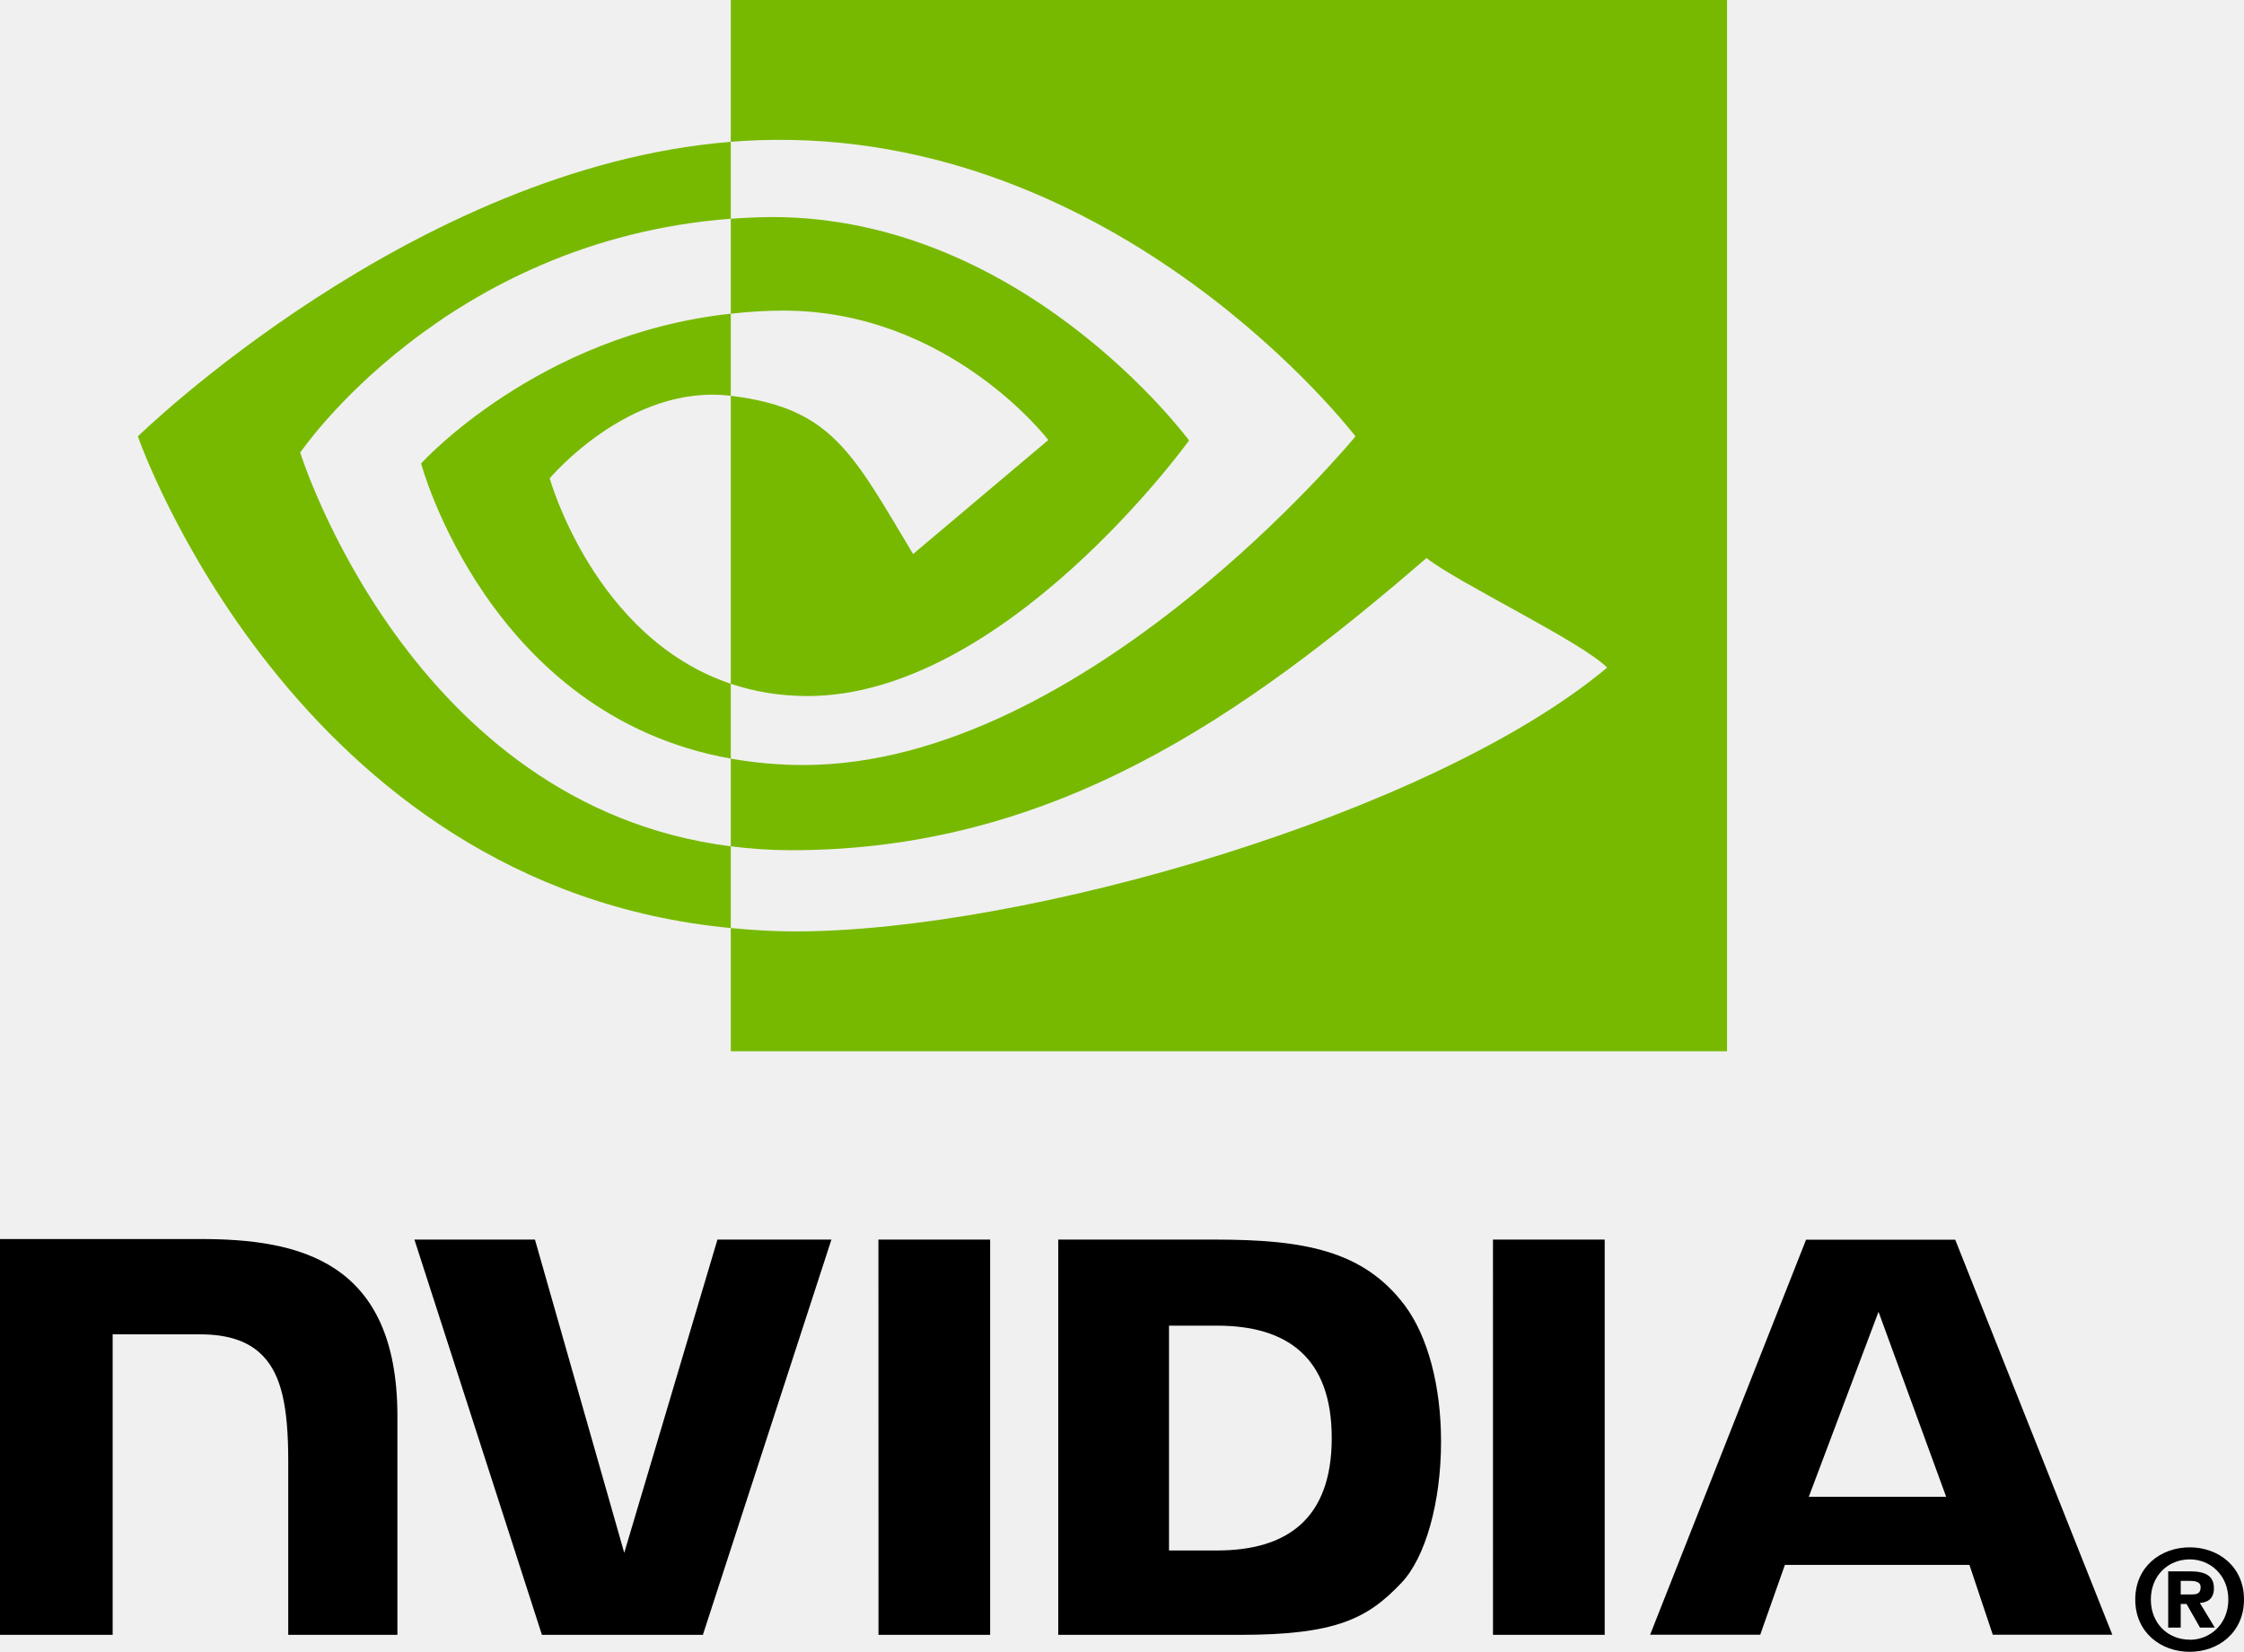
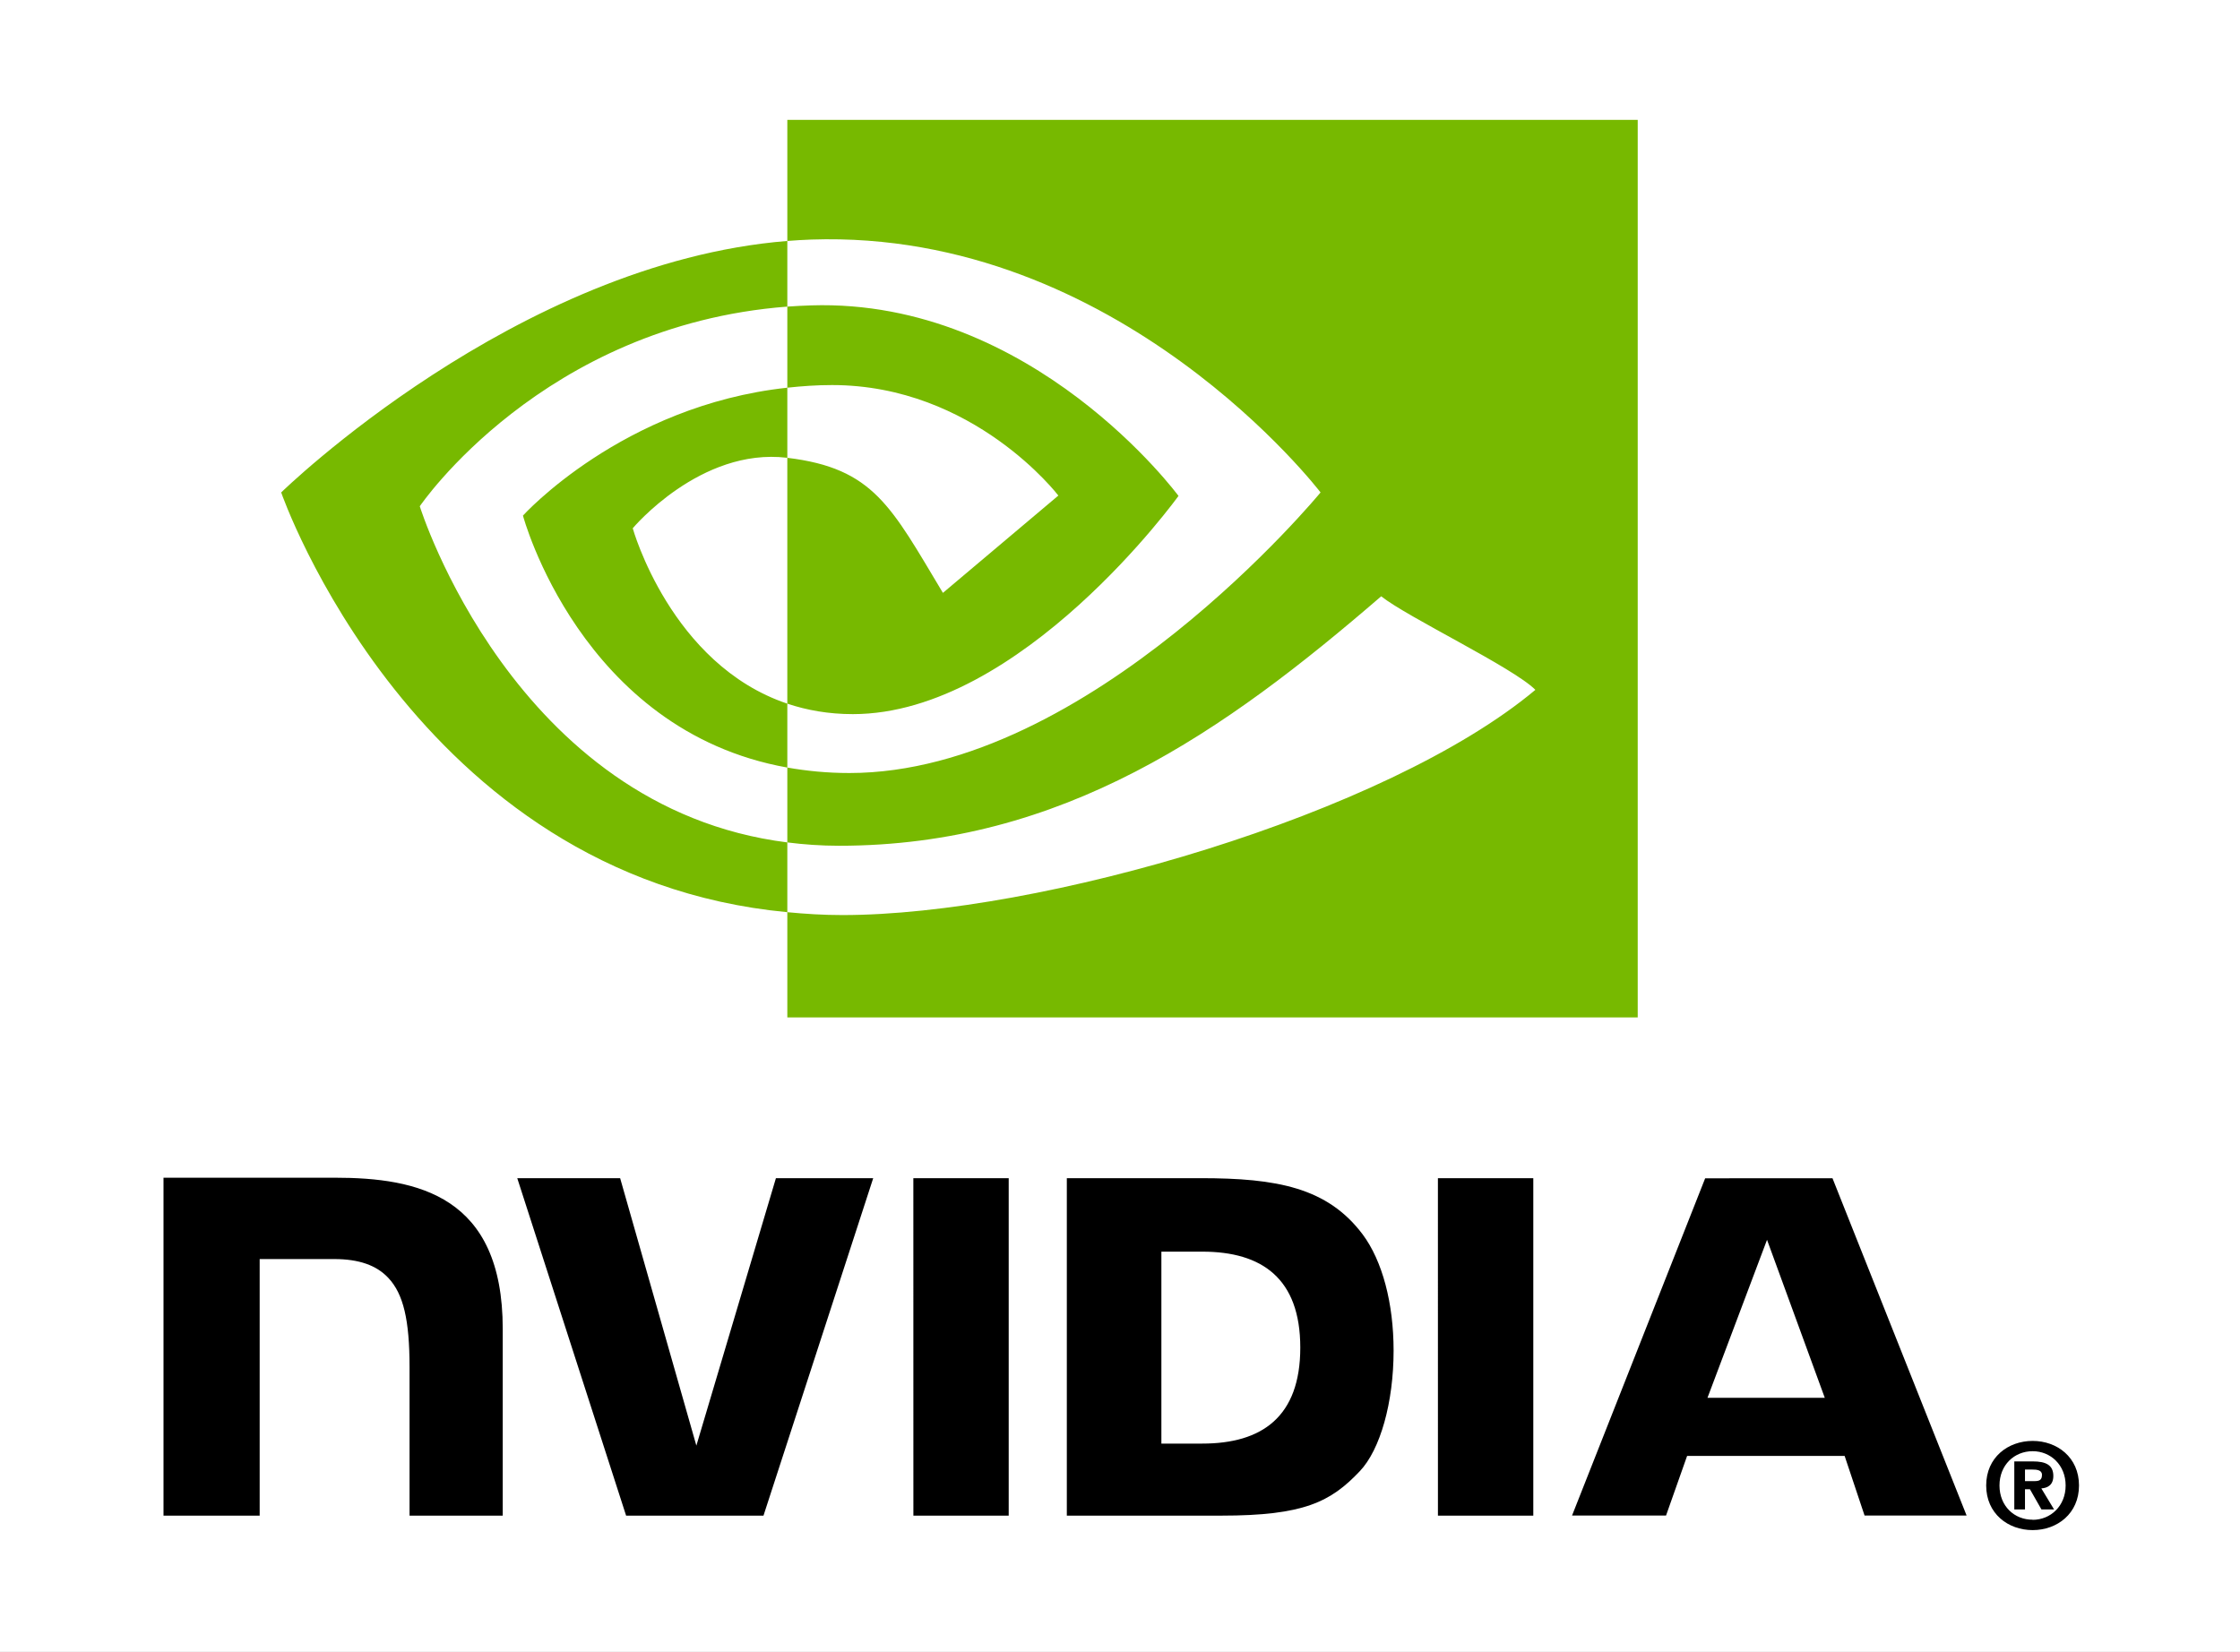
- <svg xmlns="http://www.w3.org/2000/svg" version="1.1" id="svg2" x="0px" y="0px" width="351.46px" height="258.785px" viewBox="35.188 31.512 351.46 258.785" enable-background="new 35.188 31.512 351.46 258.785" xml:space="preserve">
-   <path id="path17" d="M384.195,282.109c0,3.771-2.769,6.302-6.047,6.302v-0.023c-3.371,0.023-6.089-2.508-6.089-6.278  c0-3.769,2.718-6.293,6.089-6.293C381.427,275.816,384.195,278.34,384.195,282.109z M386.648,282.109c0-5.175-4.02-8.179-8.5-8.179  c-4.511,0-8.531,3.004-8.531,8.179c0,5.172,4.021,8.188,8.531,8.188C382.629,290.297,386.648,287.281,386.648,282.109   M376.738,282.801h0.91l2.109,3.703h2.316l-2.336-3.859c1.207-0.086,2.2-0.661,2.2-2.286c0-2.019-1.392-2.668-3.75-2.668h-3.411  v8.813h1.961V282.801 M376.738,281.309v-2.122h1.364c0.742,0,1.753,0.06,1.753,0.965c0,0.985-0.523,1.157-1.398,1.157H376.738" />
-   <path id="path19" d="M329.406,237.027l10.598,28.993H318.48L329.406,237.027z M318.056,225.738l-24.423,61.88h17.246l3.863-10.934  h28.903l3.656,10.934h18.722l-24.605-61.888L318.056,225.738z M269.023,287.641h17.497v-61.922l-17.5-0.004L269.023,287.641z   M147.556,225.715l-14.598,49.078l-13.984-49.074l-18.879-0.004l19.972,61.926h25.207l20.133-61.926H147.556z M218.281,239.199h7.52  c10.91,0,17.966,4.898,17.966,17.609c0,12.714-7.056,17.613-17.966,17.613h-7.52V239.199z M200.931,225.715v61.926h28.366  c15.113,0,20.048-2.512,25.384-8.148c3.769-3.957,6.207-12.641,6.207-22.134c0-8.707-2.063-16.468-5.66-21.304  c-6.481-8.649-15.817-10.34-29.75-10.34H200.931z M35.188,225.629v62.012h17.645v-47.086l13.672,0.004  c4.527,0,7.754,1.128,9.934,3.457c2.765,2.945,3.894,7.699,3.894,16.395v27.23h17.098v-34.262c0-24.453-15.586-27.75-30.836-27.75  H35.188z M172.771,225.715l0.007,61.926h17.489v-61.926H172.771z" />
-   <path id="path21" fill="#77B900" d="M82.211,102.414c0,0,22.504-33.203,67.437-36.638V53.73  c-49.769,3.997-92.867,46.149-92.867,46.149s24.41,70.565,92.867,77.026v-12.804C99.411,157.781,82.211,102.414,82.211,102.414z   M149.648,138.637v11.726c-37.968-6.769-48.507-46.237-48.507-46.237s18.23-20.195,48.507-23.47v12.867  c-0.023,0-0.039-0.007-0.058-0.007c-15.891-1.907-28.305,12.938-28.305,12.938S128.243,131.445,149.648,138.637 M149.648,31.512  V53.73c1.461-0.112,2.922-0.207,4.391-0.257c56.582-1.907,93.449,46.406,93.449,46.406s-42.343,51.488-86.457,51.488  c-4.043,0-7.828-0.375-11.383-1.005v13.739c3.04,0.386,6.192,0.613,9.481,0.613c41.051,0,70.738-20.965,99.484-45.778  c4.766,3.817,24.278,13.103,28.289,17.168c-27.332,22.883-91.031,41.329-127.144,41.329c-3.481,0-6.824-0.211-10.11-0.528v19.306  h156.032V31.512H149.648z M149.648,80.656V65.777c1.446-0.101,2.903-0.179,4.391-0.226c40.688-1.278,67.382,34.965,67.382,34.965  s-28.832,40.043-59.746,40.043c-4.449,0-8.438-0.715-12.028-1.922V93.523c15.84,1.914,19.028,8.911,28.551,24.786l21.18-17.859  c0,0-15.461-20.277-41.524-20.277C155.021,80.172,152.31,80.371,149.648,80.656" />
+ <svg xmlns="http://www.w3.org/2000/svg" width="411" height="303" viewBox="0 0 411 303" fill="none">
+   <rect width="411" height="303" fill="white" />
+   <path d="M379.007 272.597C379.007 276.368 376.238 278.899 372.96 278.899V278.876C369.589 278.899 366.871 276.368 366.871 272.598C366.871 268.829 369.589 266.305 372.96 266.305C376.239 266.304 379.007 268.828 379.007 272.597ZM381.46 272.597C381.46 267.422 377.44 264.418 372.96 264.418C368.449 264.418 364.429 267.422 364.429 272.597C364.429 277.769 368.45 280.785 372.96 280.785C377.441 280.785 381.46 277.769 381.46 272.597ZM371.55 273.289H372.46L374.569 276.992H376.885L374.549 273.133C375.756 273.047 376.749 272.472 376.749 270.847C376.749 268.828 375.357 268.179 372.999 268.179H369.588V276.992H371.549V273.289H371.55ZM371.55 271.797V269.675H372.914C373.656 269.675 374.667 269.735 374.667 270.64C374.667 271.625 374.144 271.797 373.269 271.797H371.55" fill="black" />
+   <path d="M324.218 227.515L334.816 256.508H313.292L324.218 227.515ZM312.868 216.226L288.445 278.106H305.691L309.554 267.172H338.457L342.113 278.106H360.835L336.23 216.218L312.868 216.226ZM263.835 278.129H281.332V216.207L263.832 216.203L263.835 278.129ZM142.368 216.203L127.77 265.281L113.786 216.207L94.907 216.203L114.879 278.129H140.086L160.219 216.203H142.368V216.203ZM213.093 229.687H220.613C231.523 229.687 238.579 234.585 238.579 247.296C238.579 260.01 231.523 264.909 220.613 264.909H213.093V229.687ZM195.743 216.203V278.129H224.109C239.222 278.129 244.157 275.617 249.493 269.981C253.262 266.024 255.7 257.34 255.7 247.847C255.7 239.14 253.637 231.379 250.04 226.543C243.559 217.894 234.223 216.203 220.29 216.203H195.743V216.203ZM30 216.117V278.129H47.645V231.043L61.317 231.047C65.844 231.047 69.071 232.175 71.251 234.504C74.016 237.449 75.145 242.203 75.145 250.899V278.129H92.243V243.867C92.243 219.414 76.657 216.117 61.407 216.117H30V216.117ZM167.583 216.203L167.59 278.129H185.079V216.203H167.583V216.203Z" fill="black" />
+   <path d="M77.023 92.902C77.023 92.902 99.527 59.699 144.46 56.264V44.218C94.691 48.215 51.593 90.367 51.593 90.367C51.593 90.367 76.003 160.932 144.46 167.393V154.589C94.223 148.269 77.023 92.902 77.023 92.902ZM144.46 129.125V140.851C106.492 134.082 95.953 94.614 95.953 94.614C95.953 94.614 114.183 74.419 144.46 71.144V84.011C144.437 84.011 144.421 84.004 144.402 84.004C128.511 82.097 116.097 96.942 116.097 96.942C116.097 96.942 123.055 121.933 144.46 129.125ZM144.46 22V44.218C145.921 44.106 147.382 44.011 148.851 43.961C205.433 42.054 242.3 90.367 242.3 90.367C242.3 90.367 199.957 141.855 155.843 141.855C151.8 141.855 148.015 141.48 144.46 140.85V154.589C147.5 154.975 150.652 155.202 153.941 155.202C194.992 155.202 224.679 134.237 253.425 109.424C258.191 113.241 277.703 122.527 281.714 126.592C254.382 149.475 190.683 167.921 154.57 167.921C151.089 167.921 147.746 167.71 144.46 167.393V186.699H300.492V22H144.46ZM144.46 71.144V56.265C145.906 56.164 147.363 56.086 148.851 56.039C189.539 54.761 216.233 91.004 216.233 91.004C216.233 91.004 187.401 131.047 156.487 131.047C152.038 131.047 148.049 130.332 144.459 129.125V84.011C160.299 85.925 163.487 92.922 173.01 108.797L194.19 90.938C194.19 90.938 178.729 70.661 152.666 70.661C149.833 70.66 147.122 70.859 144.46 71.144Z" fill="#77B900" />
</svg>
